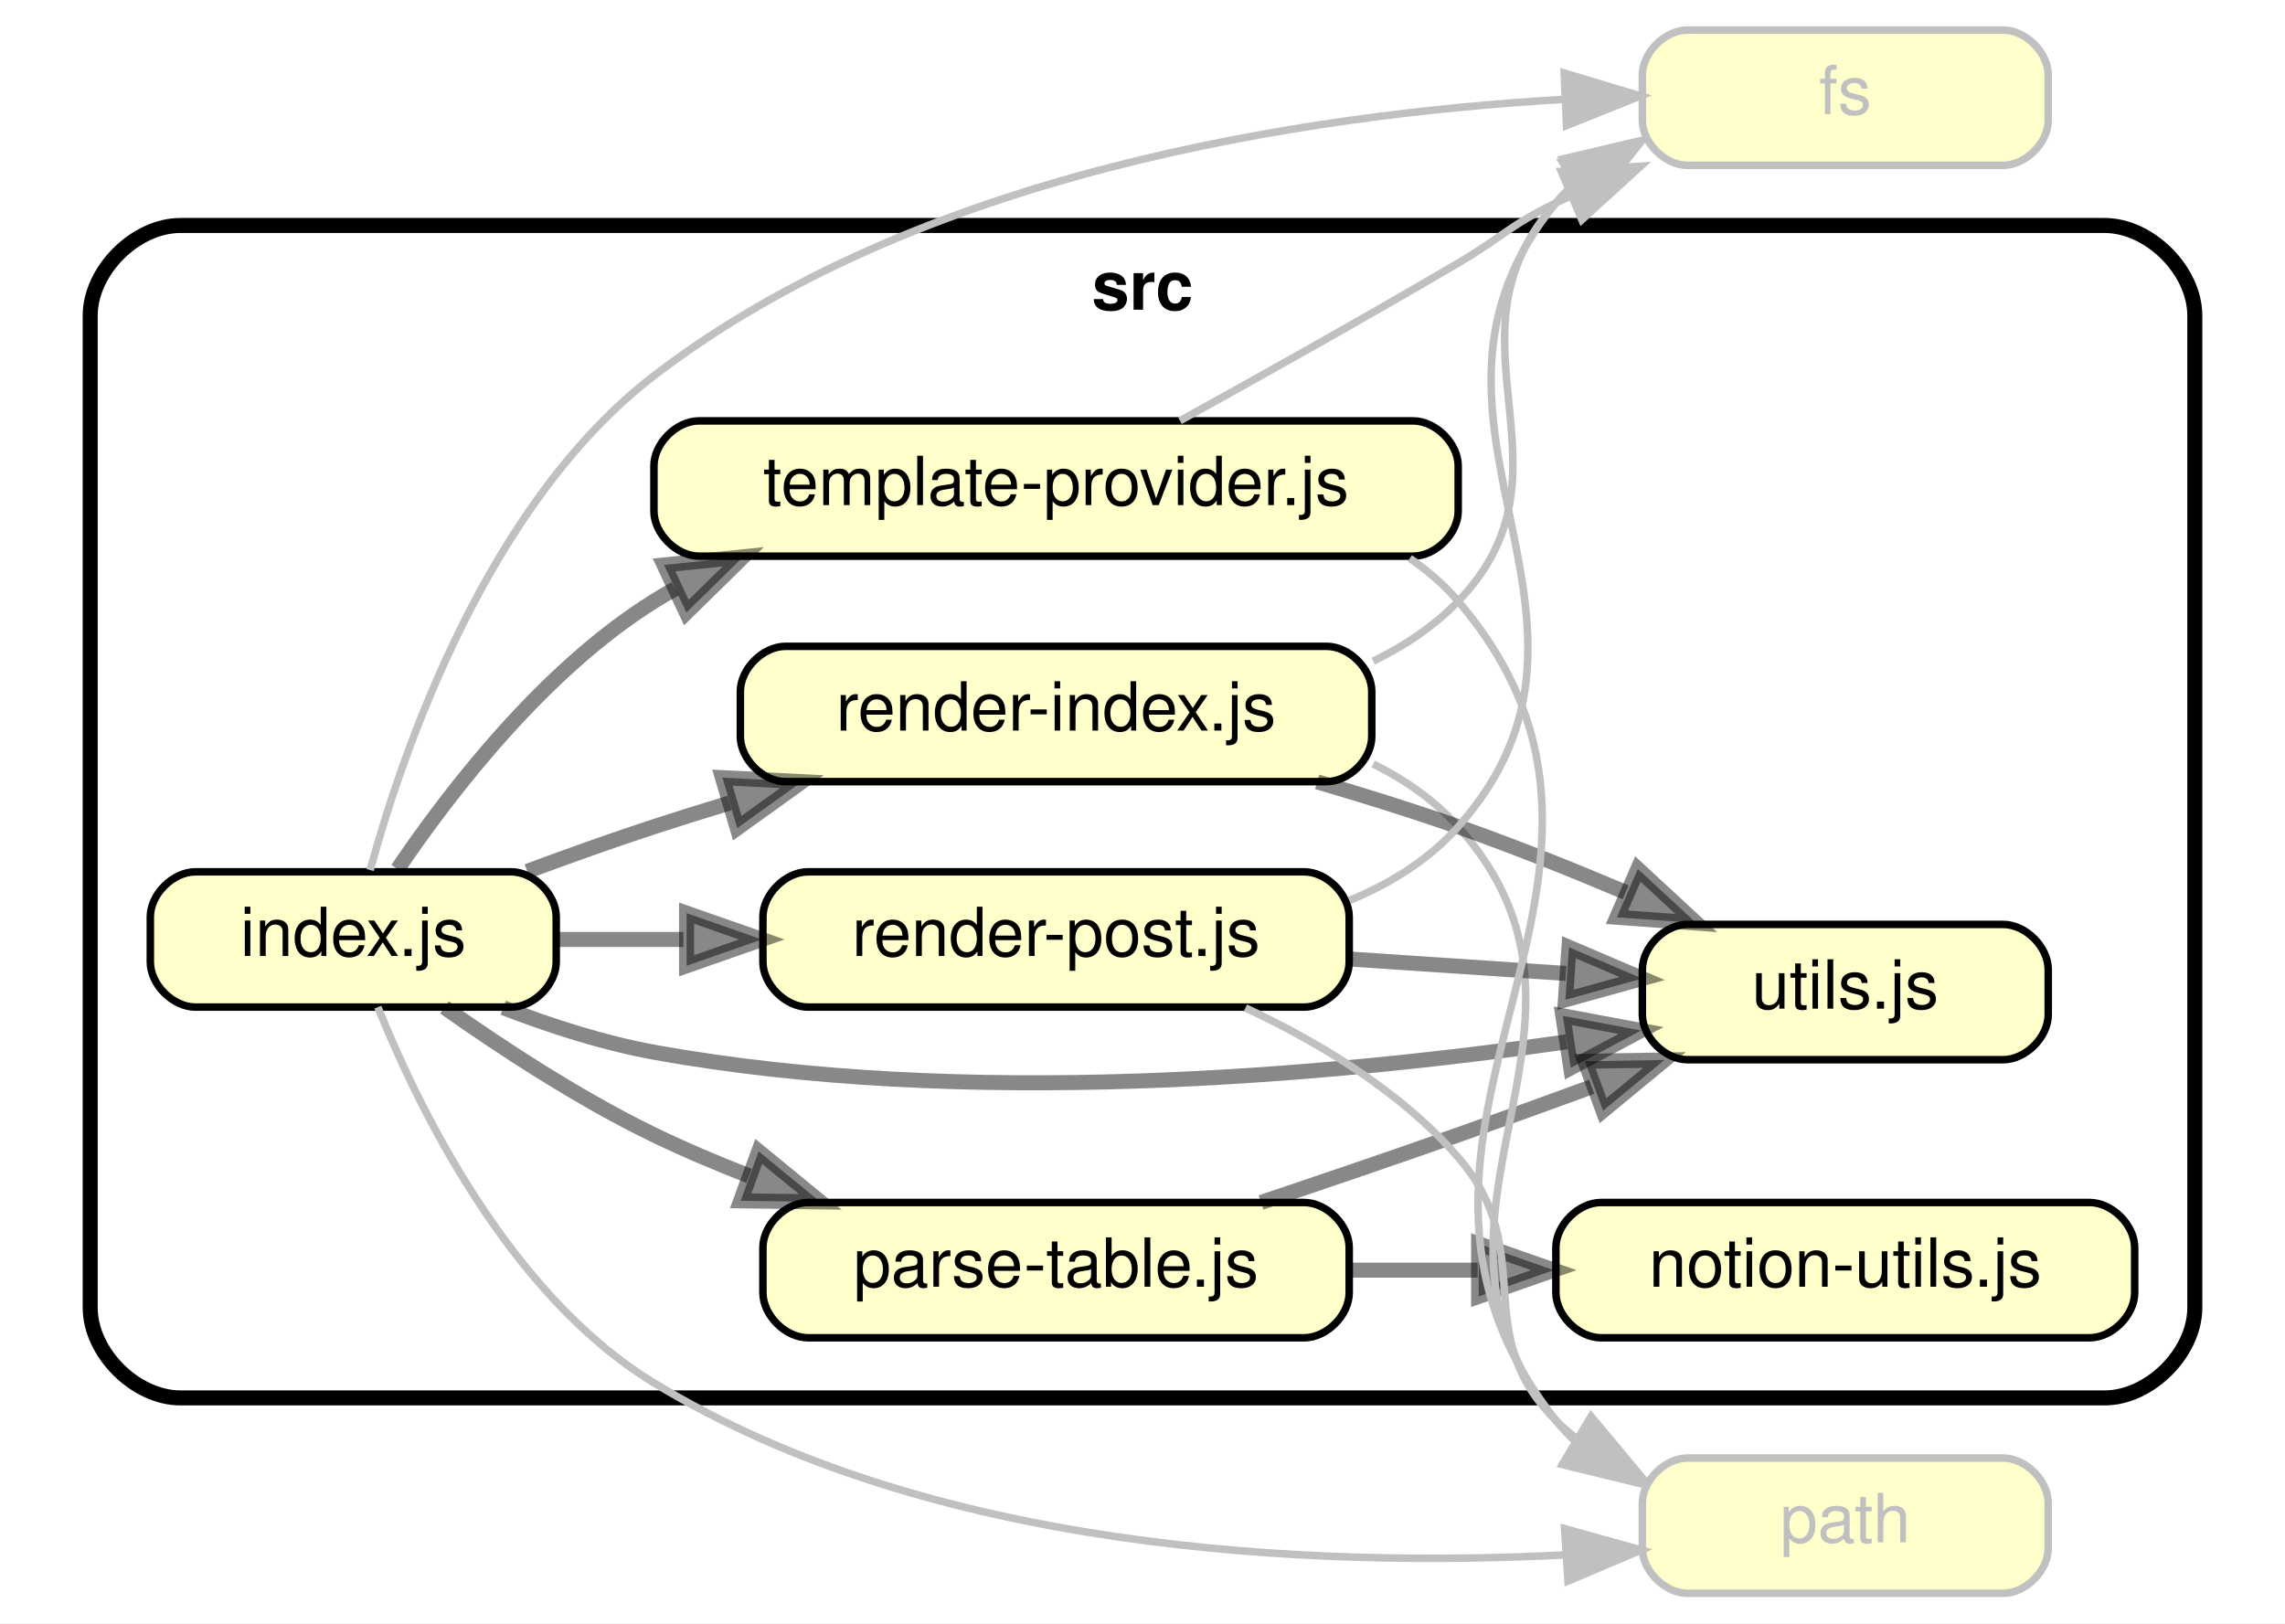
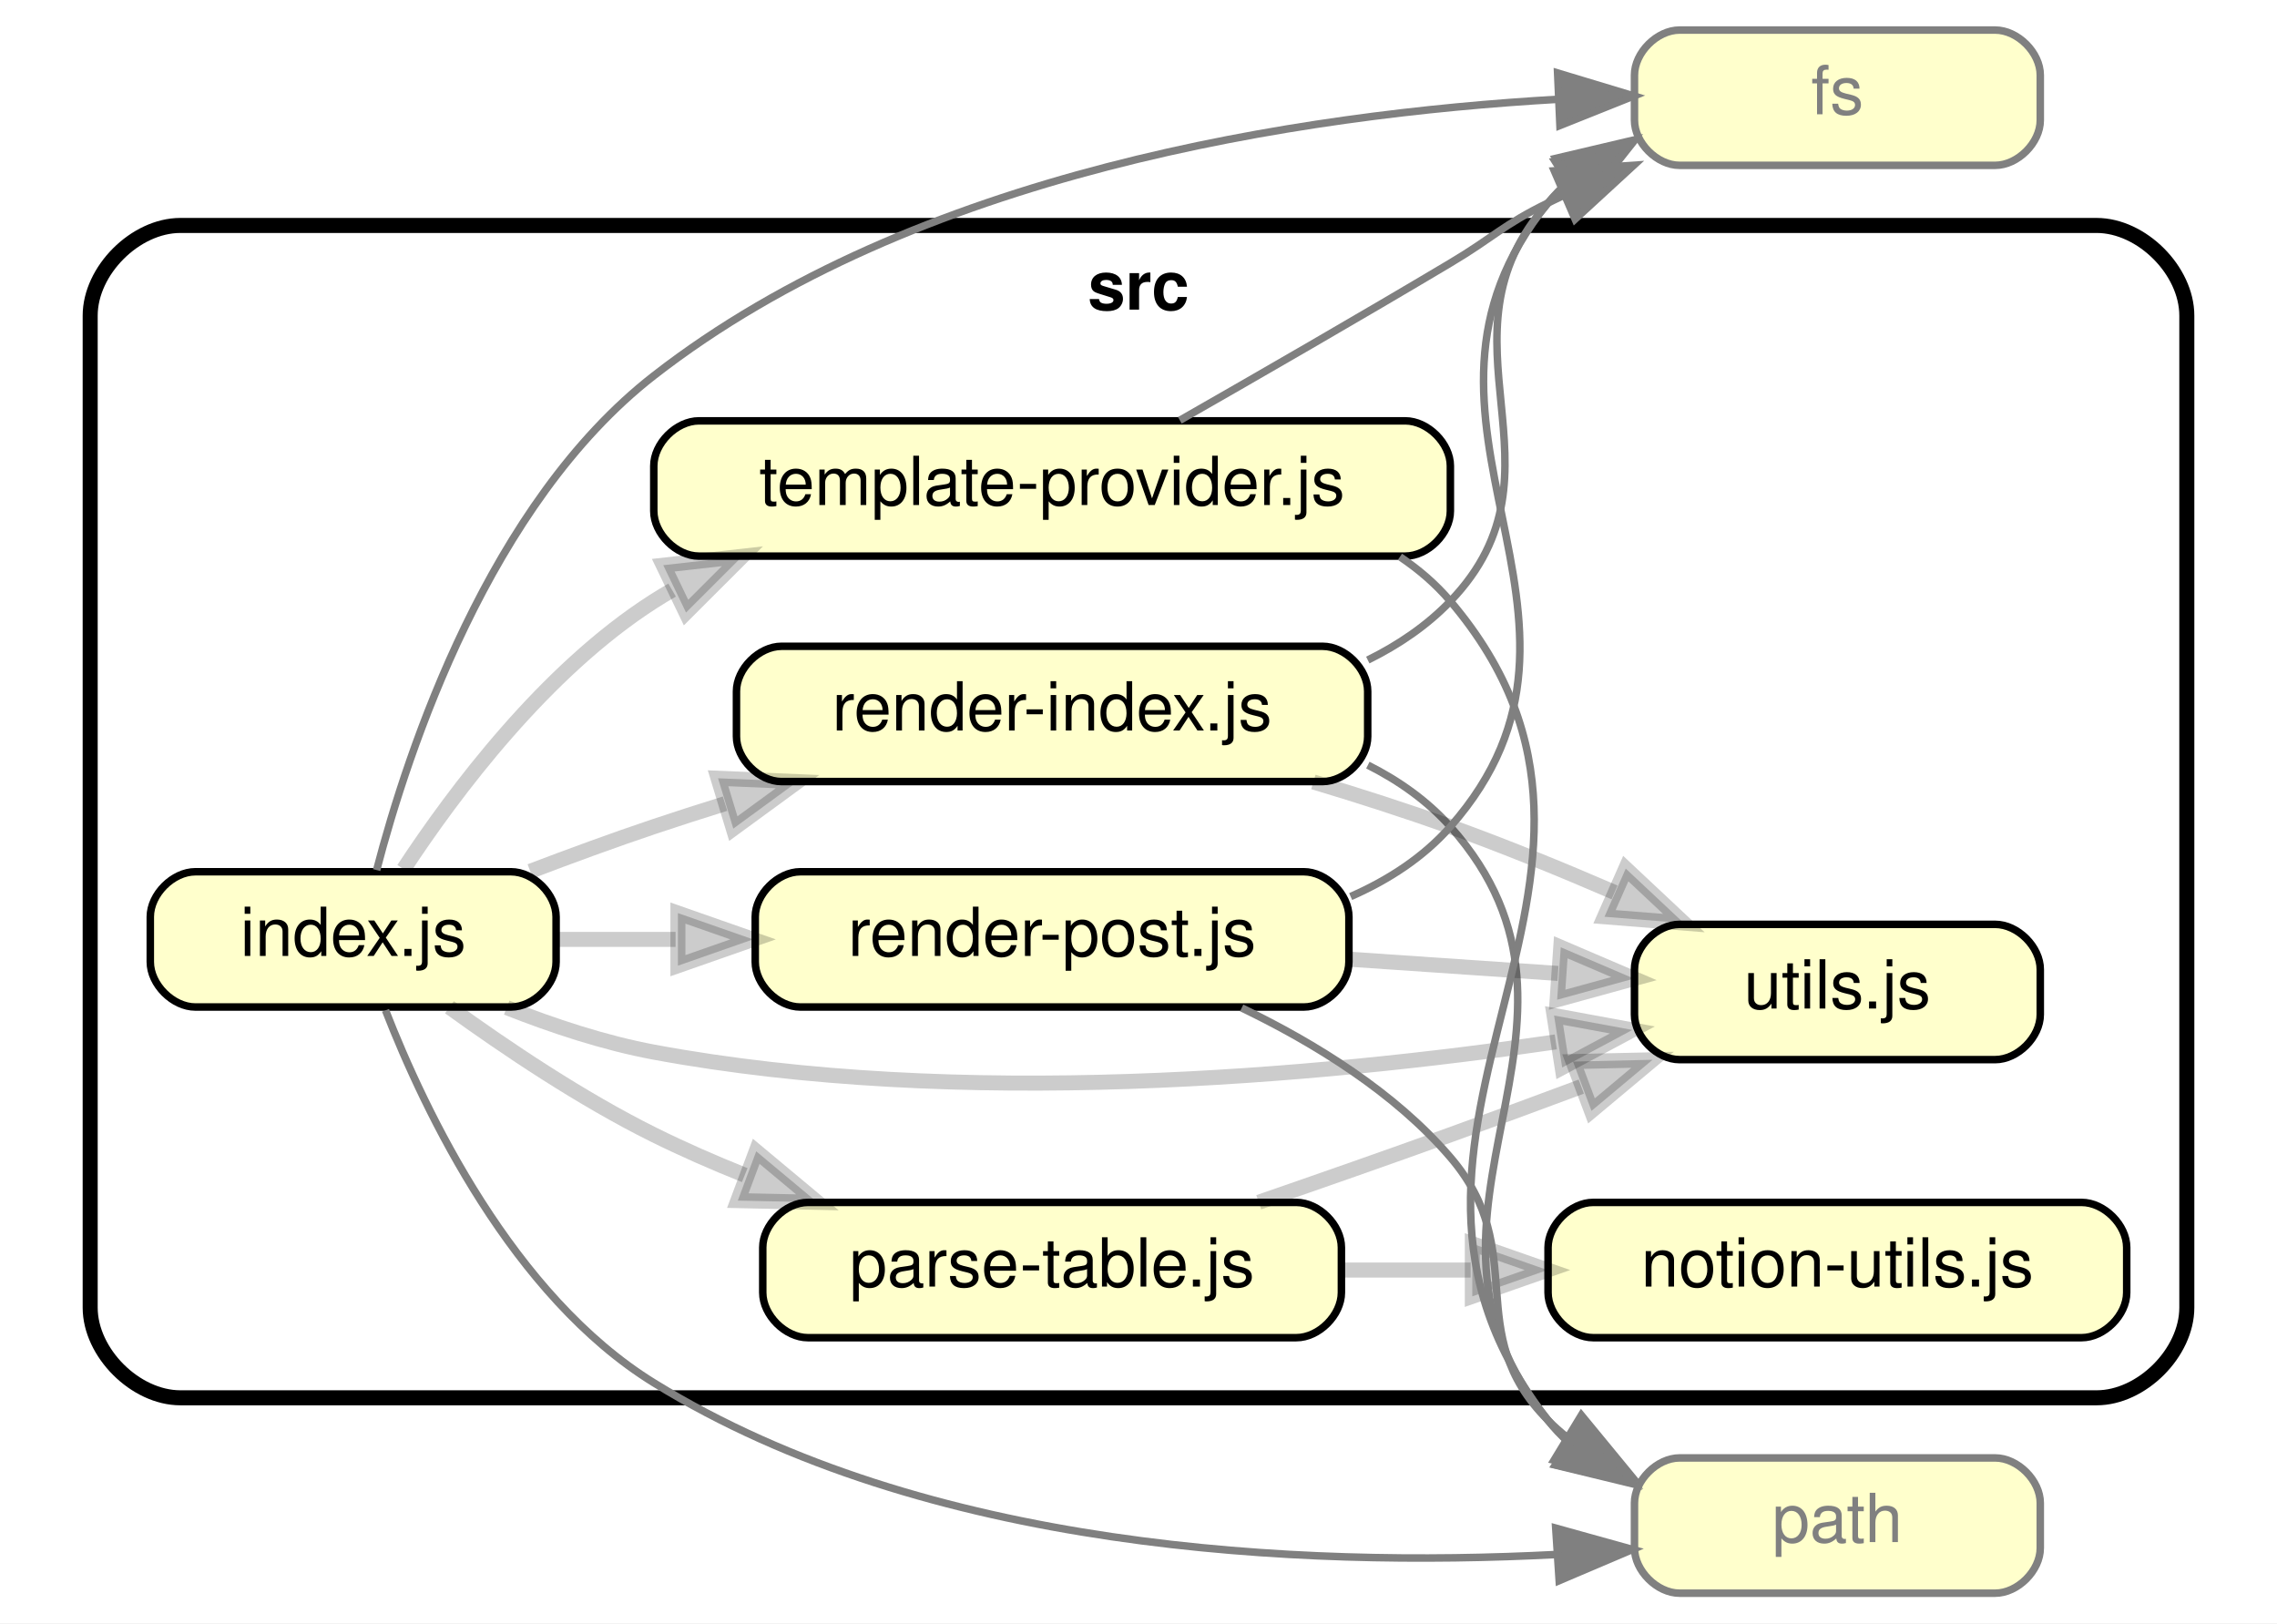
- <svg xmlns="http://www.w3.org/2000/svg" xmlns:xlink="http://www.w3.org/1999/xlink" width="304pt" height="216pt" viewBox="0.00 0.00 304.00 216.00">
+ <svg xmlns="http://www.w3.org/2000/svg" xmlns:xlink="http://www.w3.org/1999/xlink" width="303pt" height="216pt" viewBox="0.00 0.00 303.00 216.00">
  <g id="graph0" class="graph" transform="scale(1 1) rotate(0) translate(4 212)">
-     <polygon fill="#ffffff" stroke="transparent" points="-4,4 -4,-212 300,-212 300,4 -4,4" />
+     <polygon fill="white" stroke="transparent" points="-4,4 -4,-212 299,-212 299,4 -4,4" />
    <g id="clust1" class="cluster">
-       <path fill="#ffffff" stroke="#000000" stroke-width="2" d="M20,-26C20,-26 276,-26 276,-26 282,-26 288,-32 288,-38 288,-38 288,-170 288,-170 288,-176 282,-182 276,-182 276,-182 20,-182 20,-182 14,-182 8,-176 8,-170 8,-170 8,-38 8,-38 8,-32 14,-26 20,-26" />
-       <text text-anchor="middle" x="148" y="-170.8" font-family="Helvetica,sans-Serif" font-weight="bold" font-size="9.00" fill="#000000">src</text>
+       <path fill="#ffffff" stroke="black" stroke-width="2" d="M20,-26C20,-26 275,-26 275,-26 281,-26 287,-32 287,-38 287,-38 287,-170 287,-170 287,-176 281,-182 275,-182 275,-182 20,-182 20,-182 14,-182 8,-176 8,-170 8,-170 8,-38 8,-38 8,-32 14,-26 20,-26" />
+       <text text-anchor="middle" x="147.5" y="-170.8" font-family="Helvetica,sans-Serif" font-weight="bold" font-size="9.00">src</text>
    </g>
    <g id="node1" class="node">
-       <path fill="#ffffcc" stroke="#c0c0c0" d="M262.5,-208C262.5,-208 220.5,-208 220.5,-208 217.5,-208 214.5,-205 214.5,-202 214.5,-202 214.5,-196 214.5,-196 214.5,-193 217.5,-190 220.5,-190 220.5,-190 262.5,-190 262.5,-190 265.5,-190 268.5,-193 268.5,-196 268.5,-196 268.5,-202 268.5,-202 268.5,-205 265.5,-208 262.5,-208" />
-       <text text-anchor="middle" x="241.5" y="-196.8" font-family="Helvetica,sans-Serif" font-size="9.00" fill="#c0c0c0">fs</text>
+       <path fill="#ffffcc" stroke="grey" d="M261.5,-208C261.5,-208 219.5,-208 219.5,-208 216.5,-208 213.5,-205 213.5,-202 213.5,-202 213.5,-196 213.5,-196 213.5,-193 216.5,-190 219.5,-190 219.5,-190 261.5,-190 261.5,-190 264.5,-190 267.5,-193 267.5,-196 267.5,-196 267.5,-202 267.5,-202 267.5,-205 264.5,-208 261.5,-208" />
+       <text text-anchor="middle" x="240.5" y="-196.8" font-family="Helvetica,sans-Serif" font-size="9.00" fill="grey">fs</text>
    </g>
    <g id="node2" class="node">
-       <path fill="#ffffcc" stroke="#c0c0c0" d="M262.5,-18C262.5,-18 220.5,-18 220.5,-18 217.5,-18 214.5,-15 214.5,-12 214.5,-12 214.5,-6 214.5,-6 214.5,-3 217.5,0 220.5,0 220.5,0 262.5,0 262.5,0 265.5,0 268.5,-3 268.5,-6 268.5,-6 268.5,-12 268.5,-12 268.5,-15 265.5,-18 262.5,-18" />
-       <text text-anchor="middle" x="241.5" y="-6.8" font-family="Helvetica,sans-Serif" font-size="9.00" fill="#c0c0c0">path</text>
+       <path fill="#ffffcc" stroke="grey" d="M261.5,-18C261.5,-18 219.5,-18 219.5,-18 216.5,-18 213.5,-15 213.5,-12 213.5,-12 213.5,-6 213.5,-6 213.5,-3 216.5,0 219.5,0 219.5,0 261.5,0 261.5,0 264.5,0 267.5,-3 267.5,-6 267.5,-6 267.5,-12 267.5,-12 267.5,-15 264.5,-18 261.5,-18" />
+       <text text-anchor="middle" x="240.5" y="-6.8" font-family="Helvetica,sans-Serif" font-size="9.00" fill="grey">path</text>
    </g>
    <g id="node3" class="node">
      <g id="a_node3">
        <a xlink:href="https://github.com/dragonman225/notablog/tree/master/src/index.js" xlink:title="index.js">
-           <path fill="#ffffcc" stroke="#000000" d="M64,-96C64,-96 22,-96 22,-96 19,-96 16,-93 16,-90 16,-90 16,-84 16,-84 16,-81 19,-78 22,-78 22,-78 64,-78 64,-78 67,-78 70,-81 70,-84 70,-84 70,-90 70,-90 70,-93 67,-96 64,-96" />
-           <text text-anchor="middle" x="43" y="-84.8" font-family="Helvetica,sans-Serif" font-size="9.00" fill="#000000">index.js</text>
+           <path fill="#ffffcc" stroke="black" d="M64,-96C64,-96 22,-96 22,-96 19,-96 16,-93 16,-90 16,-90 16,-84 16,-84 16,-81 19,-78 22,-78 22,-78 64,-78 64,-78 67,-78 70,-81 70,-84 70,-84 70,-90 70,-90 70,-93 67,-96 64,-96" />
+           <text text-anchor="middle" x="43" y="-84.8" font-family="Helvetica,sans-Serif" font-size="9.00">index.js</text>
        </a>
      </g>
    </g>
    <g id="edge6" class="edge">
-       <path fill="none" stroke="#c0c0c0" d="M45.241,-96.231C49.621,-112.227 60.883,-145.008 83,-162 118.03,-188.912 169.382,-196.753 204.059,-198.78" />
-       <polygon fill="#c0c0c0" stroke="#c0c0c0" points="204.103,-202.285 214.249,-199.237 204.416,-195.292 204.103,-202.285" />
+       <path fill="none" stroke="grey" d="M46.12,-96.22C50.29,-112.2 61.12,-144.96 83,-162 117.73,-189.05 169.06,-196.82 203.35,-198.79" />
+       <polygon fill="grey" stroke="grey" points="203.27,-202.29 213.41,-199.23 203.58,-195.3 203.27,-202.29" />
    </g>
    <g id="edge7" class="edge">
-       <path fill="none" stroke="#c0c0c0" d="M46.273,-77.998C51.663,-64.595 63.765,-39.718 83,-28 119.786,-5.59 170.327,-3.388 204.362,-5.117" />
-       <polygon fill="#c0c0c0" stroke="#c0c0c0" points="204.156,-8.61 214.361,-5.761 204.607,-1.625 204.156,-8.61" />
+       <path fill="none" stroke="grey" d="M47.3,-77.56C52.56,-64.07 64.2,-39.62 83,-28 119.24,-5.6 169.26,-3.41 202.92,-5.14" />
+       <polygon fill="grey" stroke="grey" points="203.02,-8.66 213.23,-5.82 203.48,-1.67 203.02,-8.66" />
    </g>
    <g id="node5" class="node">
      <g id="a_node5">
        <a xlink:href="https://github.com/dragonman225/notablog/tree/master/src/parse-table.js" xlink:title="parse-table.js">
-           <path fill="#ffffcc" stroke="#000000" d="M169.5,-52C169.5,-52 103.5,-52 103.5,-52 100.5,-52 97.5,-49 97.5,-46 97.5,-46 97.5,-40 97.5,-40 97.5,-37 100.5,-34 103.5,-34 103.5,-34 169.5,-34 169.5,-34 172.5,-34 175.5,-37 175.5,-40 175.5,-40 175.5,-46 175.5,-46 175.5,-49 172.5,-52 169.5,-52" />
-           <text text-anchor="middle" x="136.5" y="-40.8" font-family="Helvetica,sans-Serif" font-size="9.00" fill="#000000">parse-table.js</text>
+           <path fill="#ffffcc" stroke="black" d="M168.5,-52C168.5,-52 103.5,-52 103.5,-52 100.5,-52 97.5,-49 97.5,-46 97.5,-46 97.5,-40 97.5,-40 97.5,-37 100.5,-34 103.5,-34 103.5,-34 168.5,-34 168.5,-34 171.5,-34 174.5,-37 174.5,-40 174.5,-40 174.5,-46 174.5,-46 174.5,-49 171.5,-52 168.5,-52" />
+           <text text-anchor="middle" x="136" y="-40.8" font-family="Helvetica,sans-Serif" font-size="9.00">parse-table.js</text>
        </a>
      </g>
    </g>
    <g id="edge1" class="edge">
-       <path fill="none" stroke="#000000" stroke-width="2" stroke-opacity="0.467" d="M55.135,-77.96C62.831,-72.524 73.158,-65.76 83,-61 87.029,-59.051 91.324,-57.225 95.66,-55.539" />
-       <polygon fill="#000000" fill-opacity="0.467" stroke="#000000" stroke-width="2" stroke-opacity="0.467" points="96.941,-58.798 105.135,-52.082 94.541,-52.222 96.941,-58.798" />
+       <path fill="none" stroke="#000000" stroke-width="2" stroke-opacity="0.2" d="M55.81,-77.97C63.31,-72.54 73.38,-65.77 83,-61 86.85,-59.09 90.95,-57.29 95.1,-55.63" />
+       <polygon fill="#000000" fill-opacity="0.2" stroke="#000000" stroke-width="2" stroke-opacity="0.2" points="96.63,-58.8 104.77,-52.01 94.18,-52.24 96.63,-58.8" />
    </g>
    <g id="node6" class="node">
      <g id="a_node6">
        <a xlink:href="https://github.com/dragonman225/notablog/tree/master/src/render-index.js" xlink:title="render-index.js">
-           <path fill="#ffffcc" stroke="#000000" d="M172.5,-126C172.5,-126 100.5,-126 100.5,-126 97.5,-126 94.5,-123 94.5,-120 94.5,-120 94.5,-114 94.5,-114 94.5,-111 97.5,-108 100.5,-108 100.5,-108 172.5,-108 172.5,-108 175.5,-108 178.5,-111 178.5,-114 178.5,-114 178.5,-120 178.5,-120 178.5,-123 175.5,-126 172.5,-126" />
-           <text text-anchor="middle" x="136.5" y="-114.8" font-family="Helvetica,sans-Serif" font-size="9.00" fill="#000000">render-index.js</text>
+           <path fill="#ffffcc" stroke="black" d="M172,-126C172,-126 100,-126 100,-126 97,-126 94,-123 94,-120 94,-120 94,-114 94,-114 94,-111 97,-108 100,-108 100,-108 172,-108 172,-108 175,-108 178,-111 178,-114 178,-114 178,-120 178,-120 178,-123 175,-126 172,-126" />
+           <text text-anchor="middle" x="136" y="-114.8" font-family="Helvetica,sans-Serif" font-size="9.00">render-index.js</text>
        </a>
      </g>
    </g>
    <g id="edge2" class="edge">
-       <path fill="none" stroke="#000000" stroke-width="2" stroke-opacity="0.467" d="M66.148,-96.063C71.64,-98.107 77.501,-100.202 83,-102 86.262,-103.067 89.651,-104.127 93.068,-105.161" />
-       <polygon fill="#000000" fill-opacity="0.467" stroke="#000000" stroke-width="2" stroke-opacity="0.467" points="92.11,-108.528 102.692,-107.993 94.087,-101.812 92.11,-108.528" />
+       <path fill="none" stroke="#000000" stroke-width="2" stroke-opacity="0.2" d="M66.56,-96.06C71.92,-98.1 77.64,-100.2 83,-102 86.07,-103.03 89.26,-104.06 92.48,-105.06" />
+       <polygon fill="#000000" fill-opacity="0.2" stroke="#000000" stroke-width="2" stroke-opacity="0.2" points="91.55,-108.44 102.13,-107.99 93.58,-101.74 91.55,-108.44" />
    </g>
    <g id="node7" class="node">
      <g id="a_node7">
        <a xlink:href="https://github.com/dragonman225/notablog/tree/master/src/render-post.js" xlink:title="render-post.js">
-           <path fill="#ffffcc" stroke="#000000" d="M169.5,-96C169.5,-96 103.5,-96 103.5,-96 100.5,-96 97.5,-93 97.5,-90 97.5,-90 97.5,-84 97.5,-84 97.5,-81 100.5,-78 103.5,-78 103.5,-78 169.5,-78 169.5,-78 172.5,-78 175.5,-81 175.5,-84 175.5,-84 175.5,-90 175.5,-90 175.5,-93 172.5,-96 169.5,-96" />
-           <text text-anchor="middle" x="136.5" y="-84.8" font-family="Helvetica,sans-Serif" font-size="9.00" fill="#000000">render-post.js</text>
+           <path fill="#ffffcc" stroke="black" d="M169.5,-96C169.5,-96 102.5,-96 102.5,-96 99.5,-96 96.5,-93 96.5,-90 96.5,-90 96.5,-84 96.5,-84 96.5,-81 99.5,-78 102.5,-78 102.5,-78 169.5,-78 169.5,-78 172.5,-78 175.5,-81 175.5,-84 175.5,-84 175.5,-90 175.5,-90 175.5,-93 172.5,-96 169.5,-96" />
+           <text text-anchor="middle" x="136" y="-84.8" font-family="Helvetica,sans-Serif" font-size="9.00">render-post.js</text>
        </a>
      </g>
    </g>
    <g id="edge3" class="edge">
-       <path fill="none" stroke="#000000" stroke-width="2" stroke-opacity="0.467" d="M70.044,-87C75.37,-87 81.114,-87 86.916,-87" />
-       <polygon fill="#000000" fill-opacity="0.467" stroke="#000000" stroke-width="2" stroke-opacity="0.467" points="87.345,-90.5 97.345,-87 87.345,-83.5 87.345,-90.5" />
+       <path fill="none" stroke="#000000" stroke-width="2" stroke-opacity="0.2" d="M70.32,-87C75.25,-87 80.54,-87 85.9,-87" />
+       <polygon fill="#000000" fill-opacity="0.2" stroke="#000000" stroke-width="2" stroke-opacity="0.2" points="86.21,-90.5 96.21,-87 86.21,-83.5 86.21,-90.5" />
    </g>
    <g id="node8" class="node">
      <g id="a_node8">
        <a xlink:href="https://github.com/dragonman225/notablog/tree/master/src/template-provider.js" xlink:title="template-provider.js">
-           <path fill="#ffffcc" stroke="#000000" d="M184,-156C184,-156 89,-156 89,-156 86,-156 83,-153 83,-150 83,-150 83,-144 83,-144 83,-141 86,-138 89,-138 89,-138 184,-138 184,-138 187,-138 190,-141 190,-144 190,-144 190,-150 190,-150 190,-153 187,-156 184,-156" />
-           <text text-anchor="middle" x="136.5" y="-144.8" font-family="Helvetica,sans-Serif" font-size="9.00" fill="#000000">template-provider.js</text>
+           <path fill="#ffffcc" stroke="black" d="M183,-156C183,-156 89,-156 89,-156 86,-156 83,-153 83,-150 83,-150 83,-144 83,-144 83,-141 86,-138 89,-138 89,-138 183,-138 183,-138 186,-138 189,-141 189,-144 189,-144 189,-150 189,-150 189,-153 186,-156 183,-156" />
+           <text text-anchor="middle" x="136" y="-144.8" font-family="Helvetica,sans-Serif" font-size="9.00">template-provider.js</text>
        </a>
      </g>
    </g>
    <g id="edge4" class="edge">
-       <path fill="none" stroke="#000000" stroke-width="2" stroke-opacity="0.467" d="M48.9,-96.364C55.836,-106.611 68.287,-122.801 83,-132 83.92,-132.575 84.863,-133.129 85.824,-133.662" />
-       <polygon fill="#000000" fill-opacity="0.467" stroke="#000000" stroke-width="2" stroke-opacity="0.467" points="84.34,-136.832 94.879,-137.917 87.318,-130.496 84.34,-136.832" />
+       <path fill="none" stroke="#000000" stroke-width="2" stroke-opacity="0.2" d="M49.71,-96.35C56.43,-106.58 68.54,-122.76 83,-132 83.8,-132.51 84.61,-133 85.44,-133.48" />
+       <polygon fill="#000000" fill-opacity="0.2" stroke="#000000" stroke-width="2" stroke-opacity="0.2" points="84.26,-136.79 94.79,-137.98 87.29,-130.49 84.26,-136.79" />
    </g>
    <g id="node9" class="node">
      <g id="a_node9">
        <a xlink:href="https://github.com/dragonman225/notablog/tree/master/src/utils.js" xlink:title="utils.js">
-           <path fill="#ffffcc" stroke="#000000" d="M262.5,-89C262.5,-89 220.5,-89 220.5,-89 217.5,-89 214.5,-86 214.5,-83 214.5,-83 214.5,-77 214.5,-77 214.5,-74 217.5,-71 220.5,-71 220.5,-71 262.5,-71 262.5,-71 265.5,-71 268.5,-74 268.5,-77 268.5,-77 268.5,-83 268.5,-83 268.5,-86 265.5,-89 262.5,-89" />
-           <text text-anchor="middle" x="241.5" y="-77.8" font-family="Helvetica,sans-Serif" font-size="9.00" fill="#000000">utils.js</text>
+           <path fill="#ffffcc" stroke="black" d="M261.5,-89C261.5,-89 219.5,-89 219.5,-89 216.5,-89 213.5,-86 213.5,-83 213.5,-83 213.5,-77 213.5,-77 213.5,-74 216.5,-71 219.5,-71 219.5,-71 261.5,-71 261.5,-71 264.5,-71 267.5,-74 267.5,-77 267.5,-77 267.5,-83 267.5,-83 267.5,-86 264.5,-89 261.5,-89" />
+           <text text-anchor="middle" x="240.5" y="-77.8" font-family="Helvetica,sans-Serif" font-size="9.00">utils.js</text>
        </a>
      </g>
    </g>
    <g id="edge5" class="edge">
-       <path fill="none" stroke="#000000" stroke-width="2" stroke-opacity="0.467" d="M62.949,-77.918C69.232,-75.497 76.286,-73.218 83,-72 124.097,-64.548 172.101,-68.727 204.421,-73.375" />
-       <polygon fill="#000000" fill-opacity="0.467" stroke="#000000" stroke-width="2" stroke-opacity="0.467" points="203.921,-76.839 214.335,-74.886 204.976,-69.919 203.921,-76.839" />
+       <path fill="none" stroke="#000000" stroke-width="2" stroke-opacity="0.2" d="M63.43,-77.92C69.56,-75.5 76.44,-73.22 83,-72 123.61,-64.46 171.1,-68.68 203.03,-73.36" />
+       <polygon fill="#000000" fill-opacity="0.2" stroke="#000000" stroke-width="2" stroke-opacity="0.2" points="202.8,-76.87 213.22,-74.95 203.88,-69.95 202.8,-76.87" />
    </g>
    <g id="node4" class="node">
      <g id="a_node4">
        <a xlink:href="https://github.com/dragonman225/notablog/tree/master/src/notion-utils.js" xlink:title="notion-utils.js">
-           <path fill="#ffffcc" stroke="#000000" d="M274,-52C274,-52 209,-52 209,-52 206,-52 203,-49 203,-46 203,-46 203,-40 203,-40 203,-37 206,-34 209,-34 209,-34 274,-34 274,-34 277,-34 280,-37 280,-40 280,-40 280,-46 280,-46 280,-49 277,-52 274,-52" />
-           <text text-anchor="middle" x="241.5" y="-40.8" font-family="Helvetica,sans-Serif" font-size="9.00" fill="#000000">notion-utils.js</text>
+           <path fill="#ffffcc" stroke="black" d="M273,-52C273,-52 208,-52 208,-52 205,-52 202,-49 202,-46 202,-46 202,-40 202,-40 202,-37 205,-34 208,-34 208,-34 273,-34 273,-34 276,-34 279,-37 279,-40 279,-40 279,-46 279,-46 279,-49 276,-52 273,-52" />
+           <text text-anchor="middle" x="240.5" y="-40.8" font-family="Helvetica,sans-Serif" font-size="9.00">notion-utils.js</text>
        </a>
      </g>
    </g>
    <g id="edge8" class="edge">
-       <path fill="none" stroke="#000000" stroke-width="2" stroke-opacity="0.467" d="M175.598,-43C181.137,-43 186.89,-43 192.586,-43" />
-       <polygon fill="#000000" fill-opacity="0.467" stroke="#000000" stroke-width="2" stroke-opacity="0.467" points="192.719,-46.5 202.719,-43 192.719,-39.5 192.719,-46.5" />
+       <path fill="none" stroke="#000000" stroke-width="2" stroke-opacity="0.2" d="M174.59,-43C180.16,-43 185.96,-43 191.7,-43" />
+       <polygon fill="#000000" fill-opacity="0.2" stroke="#000000" stroke-width="2" stroke-opacity="0.2" points="191.92,-46.5 201.92,-43 191.92,-39.5 191.92,-46.5" />
    </g>
    <g id="edge9" class="edge">
-       <path fill="none" stroke="#000000" stroke-width="2" stroke-opacity="0.467" d="M163.769,-52.005C172.196,-54.834 181.497,-58.002 190,-61 195.758,-63.03 201.859,-65.234 207.771,-67.398" />
-       <polygon fill="#000000" fill-opacity="0.467" stroke="#000000" stroke-width="2" stroke-opacity="0.467" points="206.855,-70.79 217.448,-70.963 209.274,-64.222 206.855,-70.79" />
+       <path fill="none" stroke="#000000" stroke-width="2" stroke-opacity="0.2" d="M163.5,-52.02C171.69,-54.85 180.73,-58.01 189,-61 194.64,-63.04 200.63,-65.25 206.42,-67.41" />
+       <polygon fill="#000000" fill-opacity="0.2" stroke="#000000" stroke-width="2" stroke-opacity="0.2" points="205.32,-70.74 215.91,-70.98 207.78,-64.18 205.32,-70.74" />
    </g>
    <g id="edge11" class="edge">
-       <path fill="none" stroke="#c0c0c0" d="M178.686,-124.026C182.887,-126.066 186.78,-128.673 190,-132 206.866,-149.429 186.803,-166.947 203,-185 203.76,-185.847 204.575,-186.643 205.436,-187.391" />
-       <polygon fill="#c0c0c0" stroke="#c0c0c0" points="203.824,-190.512 214.145,-192.905 207.569,-184.598 203.824,-190.512" />
+       <path fill="none" stroke="grey" d="M178.01,-124.17C182.1,-126.19 185.88,-128.75 189,-132 205.8,-149.49 185.88,-166.88 202,-185 202.76,-185.86 203.58,-186.66 204.45,-187.42" />
+       <polygon fill="grey" stroke="grey" points="202.91,-190.58 213.23,-192.97 206.65,-184.67 202.91,-190.58" />
    </g>
    <g id="edge12" class="edge">
-       <path fill="none" stroke="#c0c0c0" d="M178.686,-110.345C182.941,-108.244 186.847,-105.521 190,-102 213.737,-75.491 180.28,-50.385 203,-23 203.843,-21.984 204.766,-21.042 205.753,-20.168" />
-       <polygon fill="#c0c0c0" stroke="#c0c0c0" points="207.756,-23.042 214.31,-14.718 203.996,-17.138 207.756,-23.042" />
+       <path fill="none" stroke="grey" d="M178.02,-110.19C182.15,-108.11 185.94,-105.44 189,-102 212.64,-75.4 179.4,-50.48 202,-23 202.84,-21.97 203.77,-21.02 204.77,-20.14" />
+       <polygon fill="grey" stroke="grey" points="206.83,-22.98 213.39,-14.66 203.07,-17.07 206.83,-22.98" />
    </g>
    <g id="edge10" class="edge">
-       <path fill="none" stroke="#000000" stroke-width="2" stroke-opacity="0.467" d="M171.242,-107.971C177.53,-106.136 183.995,-104.114 190,-102 197.314,-99.425 205.069,-96.319 212.28,-93.263" />
-       <polygon fill="#000000" fill-opacity="0.467" stroke="#000000" stroke-width="2" stroke-opacity="0.467" points="213.904,-96.374 221.684,-89.182 211.117,-89.953 213.904,-96.374" />
+       <path fill="none" stroke="#000000" stroke-width="2" stroke-opacity="0.2" d="M170.77,-107.95C176.88,-106.12 183.17,-104.1 189,-102 196.18,-99.41 203.78,-96.31 210.85,-93.25" />
+       <polygon fill="#000000" fill-opacity="0.2" stroke="#000000" stroke-width="2" stroke-opacity="0.2" points="212.34,-96.42 220.07,-89.17 209.51,-90.01 212.34,-96.42" />
    </g>
    <g id="edge14" class="edge">
-       <path fill="none" stroke="#c0c0c0" d="M175.532,-92.194C181.008,-94.447 186.092,-97.601 190,-102 214.8,-129.913 179.27,-156.172 203,-185 203.839,-186.019 204.759,-186.964 205.743,-187.841" />
-       <polygon fill="#c0c0c0" stroke="#c0c0c0" points="203.976,-190.865 214.287,-193.301 207.746,-184.967 203.976,-190.865" />
+       <path fill="none" stroke="grey" d="M175.73,-92.7C180.76,-94.91 185.4,-97.91 189,-102 213.7,-130.01 178.39,-156.07 202,-185 202.84,-186.03 203.76,-186.98 204.75,-187.87" />
+       <polygon fill="grey" stroke="grey" points="203.05,-190.93 213.37,-193.36 206.82,-185.03 203.05,-190.93" />
    </g>
    <g id="edge15" class="edge">
-       <path fill="none" stroke="#c0c0c0" d="M161.695,-77.898C171.632,-73.245 182.451,-66.697 190,-58 200.877,-45.468 191.226,-34.693 203,-23 203.807,-22.198 204.664,-21.442 205.561,-20.728" />
-       <polygon fill="#c0c0c0" stroke="#c0c0c0" points="207.682,-23.538 214.466,-15.4 204.088,-17.532 207.682,-23.538" />
+       <path fill="none" stroke="grey" d="M161.23,-77.88C170.96,-73.2 181.6,-66.63 189,-58 199.8,-45.4 190.28,-34.74 202,-23 202.79,-22.21 203.62,-21.47 204.49,-20.77" />
+       <polygon fill="grey" stroke="grey" points="206.43,-23.68 213.16,-15.5 202.8,-17.7 206.43,-23.68" />
    </g>
    <g id="edge13" class="edge">
-       <path fill="none" stroke="#000000" stroke-width="2" stroke-opacity="0.467" d="M175.598,-84.394C185.003,-83.766 195.022,-83.099 204.336,-82.478" />
-       <polygon fill="#000000" fill-opacity="0.467" stroke="#000000" stroke-width="2" stroke-opacity="0.467" points="204.736,-85.959 214.481,-81.801 204.27,-78.974 204.736,-85.959" />
+       <path fill="none" stroke="#000000" stroke-width="2" stroke-opacity="0.2" d="M175.75,-84.35C184.8,-83.74 194.4,-83.08 203.32,-82.47" />
+       <polygon fill="#000000" fill-opacity="0.2" stroke="#000000" stroke-width="2" stroke-opacity="0.2" points="203.69,-85.95 213.43,-81.78 203.21,-78.97 203.69,-85.95" />
    </g>
    <g id="edge16" class="edge">
-       <path fill="none" stroke="#c0c0c0" d="M152.989,-156.02C163.616,-161.889 177.698,-169.77 190,-177 195.849,-180.438 196.892,-182.048 203,-185 203.672,-185.325 204.354,-185.647 205.044,-185.965" />
-       <polygon fill="#c0c0c0" stroke="#c0c0c0" points="203.714,-189.203 214.287,-189.89 206.451,-182.76 203.714,-189.203" />
+       <path fill="none" stroke="grey" d="M153,-156.07C163.32,-161.97 177,-169.85 189,-177 194.83,-180.47 195.9,-182.02 202,-185 202.68,-185.33 203.37,-185.66 204.06,-185.99" />
+       <polygon fill="grey" stroke="grey" points="202.83,-189.27 213.4,-190.01 205.6,-182.84 202.83,-189.27" />
    </g>
    <g id="edge17" class="edge">
-       <path fill="none" stroke="#c0c0c0" d="M183.567,-137.709C185.942,-136.087 188.118,-134.198 190,-132 221.73,-94.94 172.69,-61.23 203,-23 203.82,-21.965 204.724,-21.007 205.695,-20.12" />
-       <polygon fill="#c0c0c0" stroke="#c0c0c0" points="207.698,-22.993 214.177,-14.61 203.884,-17.122 207.698,-22.993" />
+       <path fill="none" stroke="grey" d="M182.29,-137.91C184.78,-136.24 187.05,-134.29 189,-132 220.59,-94.82 171.85,-61.36 202,-23 202.82,-21.96 203.73,-20.99 204.71,-20.09" />
+       <polygon fill="grey" stroke="grey" points="206.77,-22.93 213.26,-14.55 202.96,-17.05 206.77,-22.93" />
    </g>
  </g>
</svg>
